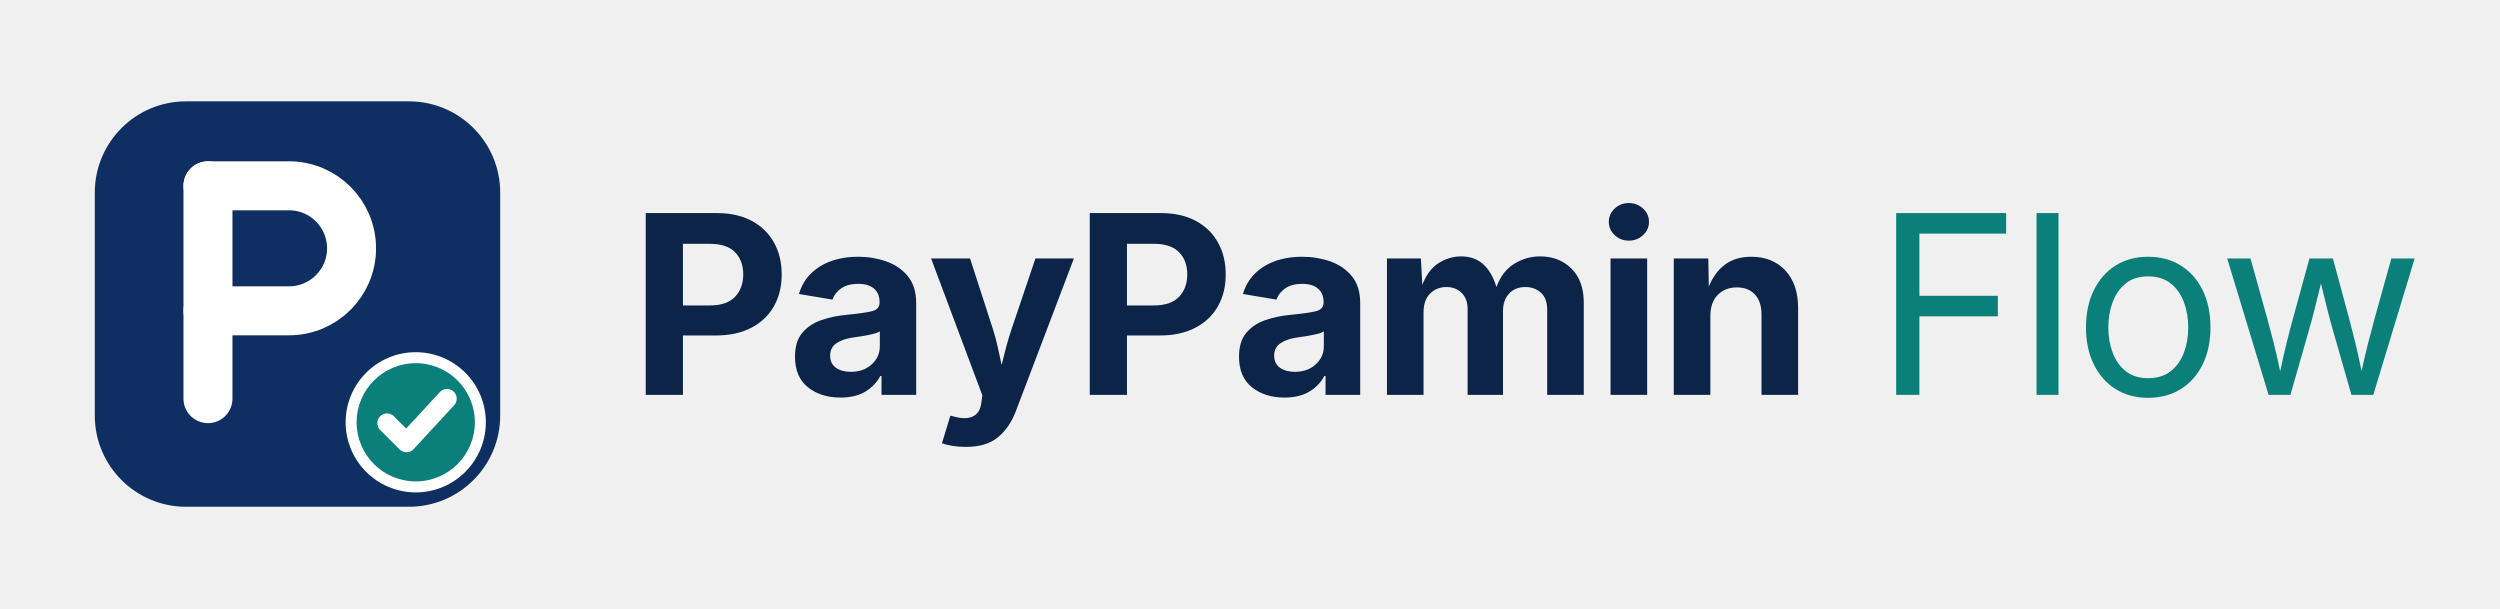
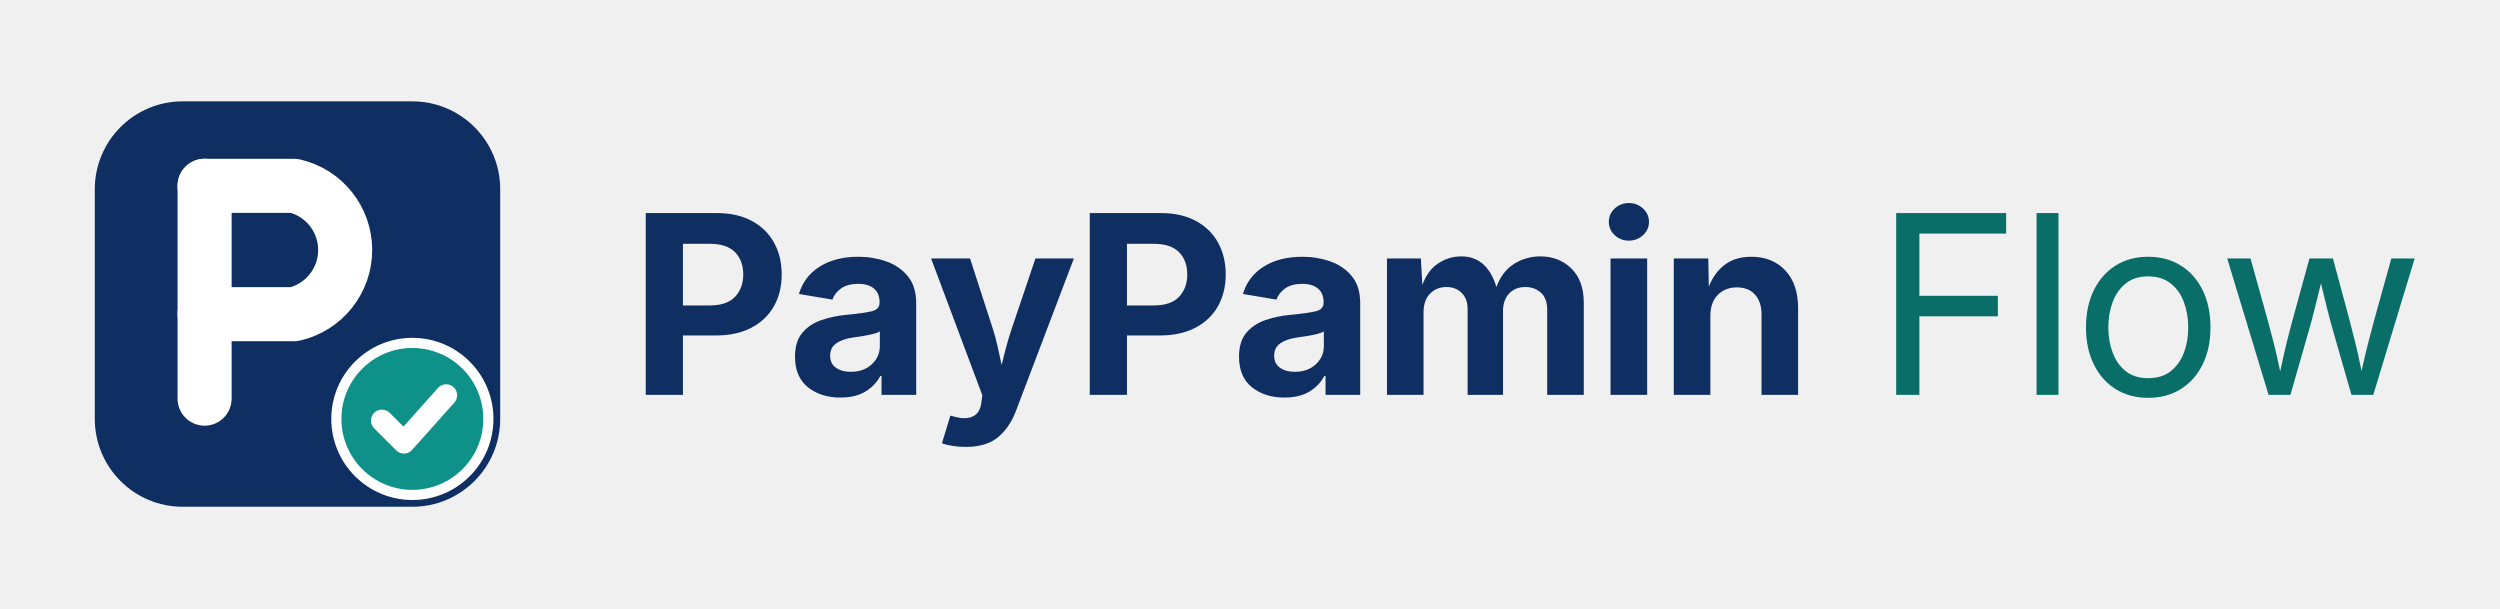
<svg xmlns="http://www.w3.org/2000/svg" width="740" height="180" viewBox="0 0 739.88 180" role="img" aria-labelledby="ppf-logo-title ppf-logo-desc">
  <g transform="translate(24 26.00) scale(0.25)">
-     <rect x="16" y="16" width="480" height="480" rx="108" fill="#0F2F63" />
-     <g fill="none" stroke="#FFFFFF" stroke-width="58" stroke-linecap="round" stroke-linejoin="round">
-       <path d="M150 116V368" />
-       <path d="M150 116H246A74 74 0 0 1 246 264H150" />
+     <rect x="16" y="16" width="480" height="480" rx="104" fill="#0F2F63" />
+     <g fill="none" stroke="#FFFFFF" stroke-width="64" stroke-linecap="round" stroke-linejoin="round">
+       <path d="M146 116V368" />
+       <path d="M146 116H252A78 78 0 0 1 252 268H146" />
    </g>
-     <circle cx="396" cy="396" r="83" fill="#FFFFFF" />
-     <circle cx="396" cy="396" r="70" fill="#0B7F79" />
-     <path d="M362 397L385 420L433 368" fill="none" stroke="#FFFFFF" stroke-width="23" stroke-linecap="round" stroke-linejoin="round" />
+     <circle cx="392" cy="392" r="96" fill="#FFFFFF" />
+     <circle cx="392" cy="392" r="84" fill="#0E9189" />
+     <path d="M356 394L382 420L432 364" fill="none" stroke="#FFFFFF" stroke-width="26" stroke-linecap="round" stroke-linejoin="round" />
  </g>
-   <path d="M4.88 0V-53.82H25.86Q32.01 -53.82 36.3 -51.49Q40.6 -49.16 42.86 -45.06Q45.12 -40.96 45.12 -35.65Q45.12 -30.31 42.82 -26.24Q40.53 -22.18 36.16 -19.89Q31.79 -17.59 25.61 -17.59H15.89V0ZM15.89 -26.48H23.84Q28.9 -26.48 31.32 -29.04Q33.74 -31.61 33.74 -35.65Q33.74 -39.74 31.32 -42.23Q28.9 -44.72 23.81 -44.72H15.89Z M62.5 0.79Q56.72 0.79 52.89 -2.26Q49.06 -5.31 49.06 -11.31Q49.06 -15.82 51.23 -18.39Q53.39 -20.95 56.86 -22.14Q60.33 -23.34 64.3 -23.7Q69.51 -24.2 71.8 -24.76Q74.09 -25.32 74.09 -27.31V-27.49Q74.09 -30.05 72.45 -31.46Q70.81 -32.87 67.77 -32.87Q64.63 -32.87 62.71 -31.52Q60.8 -30.16 60.15 -28.21L50.22 -29.87Q51.77 -35.11 56.41 -38Q61.05 -40.89 67.81 -40.89Q72.14 -40.89 76.06 -39.52Q79.98 -38.15 82.46 -35.13Q84.93 -32.11 84.93 -27.2V0H74.67V-5.6H74.31Q72.83 -2.78 69.9 -0.99Q66.98 0.79 62.5 0.79ZM65.57 -6.83Q69.36 -6.83 71.76 -9.03Q74.17 -11.23 74.17 -14.45V-18.82Q73.52 -18.35 72.05 -18.01Q70.59 -17.66 68.96 -17.39Q67.34 -17.12 66.15 -16.98Q63.15 -16.54 61.31 -15.28Q59.46 -14.02 59.46 -11.6Q59.46 -9.25 61.18 -8.04Q62.9 -6.83 65.57 -6.83Z M92.56 14.3 95.05 6.14 96.39 6.47Q99.67 7.37 101.77 6.34Q103.86 5.31 104.22 2.28L104.51 0.11L89.34 -40.39H100.87L107.66 -19.43Q108.49 -16.8 109.07 -14.18Q109.64 -11.56 110.22 -8.89Q110.87 -11.6 111.58 -14.21Q112.28 -16.83 113.15 -19.43L120.23 -40.39H131.61L114.45 4.77Q112.61 9.64 109.16 12.52Q105.71 15.39 99.64 15.39Q97.47 15.39 95.59 15.08Q93.71 14.77 92.56 14.3Z M136.31 0V-53.82H157.29Q163.44 -53.82 167.73 -51.49Q172.03 -49.16 174.29 -45.06Q176.55 -40.96 176.55 -35.65Q176.55 -30.31 174.25 -26.24Q171.96 -22.18 167.59 -19.89Q163.22 -17.59 157.04 -17.59H147.32V0ZM147.32 -26.48H155.27Q160.33 -26.48 162.75 -29.04Q165.17 -31.61 165.17 -35.65Q165.17 -39.74 162.75 -42.23Q160.33 -44.72 155.24 -44.72H147.32Z M193.93 0.79Q188.15 0.79 184.32 -2.26Q180.49 -5.31 180.49 -11.31Q180.49 -15.82 182.66 -18.39Q184.83 -20.95 188.29 -22.14Q191.76 -23.34 195.73 -23.7Q200.94 -24.2 203.23 -24.76Q205.52 -25.32 205.52 -27.31V-27.49Q205.52 -30.05 203.88 -31.46Q202.24 -32.87 199.2 -32.87Q196.06 -32.87 194.14 -31.52Q192.23 -30.16 191.58 -28.21L181.65 -29.87Q183.2 -35.11 187.84 -38Q192.48 -40.89 199.24 -40.89Q203.57 -40.89 207.49 -39.52Q211.41 -38.15 213.89 -35.13Q216.36 -32.11 216.36 -27.2V0H206.1V-5.6H205.74Q204.26 -2.78 201.33 -0.99Q198.41 0.79 193.93 0.79ZM197 -6.83Q200.79 -6.83 203.19 -9.03Q205.6 -11.23 205.6 -14.45V-18.82Q204.95 -18.35 203.48 -18.01Q202.02 -17.66 200.39 -17.39Q198.77 -17.12 197.58 -16.98Q194.58 -16.54 192.74 -15.28Q190.89 -14.02 190.89 -11.6Q190.89 -9.25 192.61 -8.04Q194.33 -6.83 197 -6.83Z M224.28 0V-40.39H234.32L234.75 -32.55Q236.38 -36.95 239.52 -38.98Q242.66 -41 246.28 -41Q253.93 -41 256.68 -31.93Q258.38 -36.59 261.93 -38.8Q265.49 -41 269.65 -41Q275.21 -41 278.88 -37.41Q282.54 -33.81 282.54 -27.24V0H271.71V-25.18Q271.71 -28.57 269.85 -30.25Q267.99 -31.93 265.28 -31.93Q262.21 -31.93 260.42 -29.98Q258.63 -28.03 258.63 -24.85V0H248.15V-25.47Q248.15 -28.43 246.4 -30.18Q244.65 -31.93 241.87 -31.93Q239.01 -31.93 237.06 -30Q235.11 -28.07 235.11 -24.42V0Z M290.46 0V-40.39H301.3V0ZM295.88 -45.66Q293.42 -45.66 291.69 -47.29Q289.95 -48.91 289.95 -51.22Q289.95 -53.53 291.69 -55.16Q293.42 -56.79 295.88 -56.79Q298.33 -56.79 300.09 -55.16Q301.84 -53.53 301.84 -51.22Q301.84 -48.91 300.09 -47.29Q298.33 -45.66 295.88 -45.66Z M320.01 -23.37V0H309.18V-40.39H319.4L319.54 -32.04Q321.24 -36.27 324.35 -38.58Q327.45 -40.89 332.11 -40.89Q338.4 -40.89 342.19 -36.85Q345.98 -32.8 345.98 -25.68V0H335.15V-23.81Q335.15 -27.56 333.22 -29.69Q331.28 -31.82 327.85 -31.82Q324.38 -31.82 322.2 -29.6Q320.01 -27.38 320.01 -23.37Z" fill="#0B2447" transform="translate(186.20 116.89)" />
-   <path d="M6.5 0V-53.82H39.05V-47.75H13.37V-29.33H36.59V-23.26H13.37V0Z M54.55 -53.82V0H48.05V-53.82Z M81.07 0.87Q75.58 0.87 71.44 -1.73Q67.31 -4.33 65 -9.03Q62.68 -13.73 62.68 -19.94Q62.68 -26.26 65 -30.98Q67.31 -35.69 71.44 -38.29Q75.58 -40.89 81.07 -40.89Q86.6 -40.89 90.75 -38.29Q94.91 -35.69 97.22 -30.98Q99.53 -26.26 99.53 -19.94Q99.53 -13.73 97.22 -9.03Q94.91 -4.33 90.75 -1.73Q86.6 0.87 81.07 0.87ZM81.07 -4.95Q85.15 -4.95 87.79 -7.04Q90.43 -9.14 91.69 -12.55Q92.95 -15.97 92.95 -19.94Q92.95 -23.95 91.69 -27.4Q90.43 -30.85 87.79 -32.96Q85.15 -35.08 81.07 -35.08Q77.02 -35.08 74.42 -32.96Q71.82 -30.85 70.56 -27.42Q69.29 -23.99 69.29 -19.94Q69.29 -15.97 70.56 -12.55Q71.82 -9.14 74.42 -7.04Q77.02 -4.95 81.07 -4.95Z M116.73 0 104.48 -40.39H111.38L116.29 -22.76Q117.16 -19.61 118.17 -15.7Q119.18 -11.78 120.16 -6.97Q121.14 -11.6 122.09 -15.5Q123.05 -19.4 123.99 -22.76L128.83 -40.39H135.77L140.53 -22.76Q141.4 -19.51 142.36 -15.62Q143.31 -11.74 144.25 -7.08Q145.27 -11.7 146.26 -15.59Q147.25 -19.47 148.16 -22.76L153.07 -40.39H159.97L147.72 0H141.26L136.02 -18.28Q135.01 -21.75 134.09 -25.43Q133.16 -29.12 132.23 -32.98Q131.32 -29.12 130.36 -25.39Q129.41 -21.67 128.43 -18.28L123.19 0Z" fill="#0B7F79" transform="translate(554.71 116.89)" />
+   <path d="M4.88 0V-53.82H25.86Q32.01 -53.82 36.3 -51.49Q40.6 -49.16 42.86 -45.06Q45.12 -40.96 45.12 -35.65Q45.12 -30.31 42.82 -26.24Q40.53 -22.18 36.16 -19.89Q31.79 -17.59 25.61 -17.59H15.89V0ZM15.89 -26.48H23.84Q28.9 -26.48 31.32 -29.04Q33.74 -31.61 33.74 -35.65Q33.74 -39.74 31.32 -42.23Q28.9 -44.72 23.81 -44.72H15.89Z M62.5 0.79Q56.72 0.79 52.89 -2.26Q49.06 -5.31 49.06 -11.31Q49.06 -15.82 51.23 -18.39Q53.39 -20.95 56.86 -22.14Q60.33 -23.34 64.3 -23.7Q69.51 -24.2 71.8 -24.76Q74.09 -25.32 74.09 -27.31V-27.49Q74.09 -30.05 72.45 -31.46Q70.81 -32.87 67.77 -32.87Q64.63 -32.87 62.71 -31.52Q60.8 -30.16 60.15 -28.21L50.22 -29.87Q51.77 -35.11 56.41 -38Q61.05 -40.89 67.81 -40.89Q72.14 -40.89 76.06 -39.52Q79.98 -38.15 82.46 -35.13Q84.93 -32.11 84.93 -27.2V0H74.67V-5.6H74.31Q72.83 -2.78 69.9 -0.99Q66.98 0.79 62.5 0.79ZM65.57 -6.83Q69.36 -6.83 71.76 -9.03Q74.17 -11.23 74.17 -14.45V-18.82Q73.52 -18.35 72.05 -18.01Q70.59 -17.66 68.96 -17.39Q67.34 -17.12 66.15 -16.98Q63.15 -16.54 61.31 -15.28Q59.46 -14.02 59.46 -11.6Q59.46 -9.25 61.18 -8.04Q62.9 -6.83 65.57 -6.83Z M92.56 14.3 95.05 6.14 96.39 6.47Q99.67 7.37 101.77 6.34Q103.86 5.31 104.22 2.28L104.51 0.11L89.34 -40.39H100.87L107.66 -19.43Q108.49 -16.8 109.07 -14.18Q109.64 -11.56 110.22 -8.89Q110.87 -11.6 111.58 -14.21Q112.28 -16.83 113.15 -19.43L120.23 -40.39H131.61L114.45 4.77Q112.61 9.64 109.16 12.52Q105.71 15.39 99.64 15.39Q97.47 15.39 95.59 15.08Q93.71 14.77 92.56 14.3Z M136.31 0V-53.82H157.29Q163.44 -53.82 167.73 -51.49Q172.03 -49.16 174.29 -45.06Q176.55 -40.96 176.55 -35.65Q176.55 -30.31 174.25 -26.24Q171.96 -22.18 167.59 -19.89Q163.22 -17.59 157.04 -17.59H147.32V0ZM147.32 -26.48H155.27Q160.33 -26.48 162.75 -29.04Q165.17 -31.61 165.17 -35.65Q165.17 -39.74 162.75 -42.23Q160.33 -44.72 155.24 -44.72H147.32Z M193.93 0.79Q188.15 0.79 184.32 -2.26Q180.49 -5.31 180.49 -11.31Q180.49 -15.82 182.66 -18.39Q184.83 -20.95 188.29 -22.14Q191.76 -23.34 195.73 -23.7Q200.94 -24.2 203.23 -24.76Q205.52 -25.32 205.52 -27.31V-27.49Q205.52 -30.05 203.88 -31.46Q202.24 -32.87 199.2 -32.87Q196.06 -32.87 194.14 -31.52Q192.23 -30.16 191.58 -28.21L181.65 -29.87Q183.2 -35.11 187.84 -38Q192.48 -40.89 199.24 -40.89Q203.57 -40.89 207.49 -39.52Q211.41 -38.15 213.89 -35.13Q216.36 -32.11 216.36 -27.2V0H206.1V-5.6H205.74Q204.26 -2.78 201.33 -0.99Q198.41 0.79 193.93 0.79ZM197 -6.83Q200.79 -6.83 203.19 -9.03Q205.6 -11.23 205.6 -14.45V-18.82Q204.95 -18.35 203.48 -18.01Q202.02 -17.66 200.39 -17.39Q198.77 -17.12 197.58 -16.98Q194.58 -16.54 192.74 -15.28Q190.89 -14.02 190.89 -11.6Q190.89 -9.25 192.61 -8.04Q194.33 -6.83 197 -6.83Z M224.28 0V-40.39H234.32L234.75 -32.55Q236.38 -36.95 239.52 -38.98Q242.66 -41 246.28 -41Q253.93 -41 256.68 -31.93Q258.38 -36.59 261.93 -38.8Q265.49 -41 269.65 -41Q275.21 -41 278.88 -37.41Q282.54 -33.81 282.54 -27.24V0H271.71V-25.18Q271.71 -28.57 269.85 -30.25Q267.99 -31.93 265.28 -31.93Q262.21 -31.93 260.42 -29.98Q258.63 -28.03 258.63 -24.85V0H248.15V-25.47Q248.15 -28.43 246.4 -30.18Q244.65 -31.93 241.87 -31.93Q239.01 -31.93 237.06 -30Q235.11 -28.07 235.11 -24.42V0Z M290.46 0V-40.39H301.3V0ZM295.88 -45.66Q293.42 -45.66 291.69 -47.29Q289.95 -48.91 289.95 -51.22Q289.95 -53.53 291.69 -55.16Q293.42 -56.79 295.88 -56.79Q298.33 -56.79 300.09 -55.16Q301.84 -53.53 301.84 -51.22Q301.84 -48.91 300.09 -47.29Q298.33 -45.66 295.88 -45.66Z M320.01 -23.37V0H309.18V-40.39H319.4L319.54 -32.04Q321.24 -36.27 324.35 -38.58Q327.45 -40.89 332.11 -40.89Q338.4 -40.89 342.19 -36.85Q345.98 -32.8 345.98 -25.68V0H335.15V-23.81Q335.15 -27.56 333.22 -29.69Q331.28 -31.82 327.85 -31.82Q324.38 -31.82 322.2 -29.6Q320.01 -27.38 320.01 -23.37Z" fill="#0F2F63" transform="translate(186.20 116.89)" />
+   <path d="M6.5 0V-53.82H39.05V-47.75H13.37V-29.33H36.59V-23.26H13.37V0Z M54.55 -53.82V0H48.05V-53.82Z M81.07 0.87Q75.58 0.87 71.44 -1.73Q67.31 -4.33 65 -9.03Q62.68 -13.73 62.68 -19.94Q62.68 -26.26 65 -30.98Q67.31 -35.69 71.44 -38.29Q75.58 -40.89 81.07 -40.89Q86.6 -40.89 90.75 -38.29Q94.91 -35.69 97.22 -30.98Q99.53 -26.26 99.53 -19.94Q99.53 -13.73 97.22 -9.03Q94.91 -4.33 90.75 -1.73Q86.6 0.87 81.07 0.87ZM81.07 -4.95Q85.15 -4.95 87.79 -7.04Q90.43 -9.14 91.69 -12.55Q92.95 -15.97 92.95 -19.94Q92.95 -23.95 91.69 -27.4Q90.43 -30.85 87.79 -32.96Q85.15 -35.08 81.07 -35.08Q77.02 -35.08 74.42 -32.96Q71.82 -30.85 70.56 -27.42Q69.29 -23.99 69.29 -19.94Q69.29 -15.97 70.56 -12.55Q71.82 -9.14 74.42 -7.04Q77.02 -4.95 81.07 -4.95Z M116.73 0 104.48 -40.39H111.38L116.29 -22.76Q117.16 -19.61 118.17 -15.7Q119.18 -11.78 120.16 -6.97Q121.14 -11.6 122.09 -15.5Q123.05 -19.4 123.99 -22.76L128.83 -40.39H135.77L140.53 -22.76Q141.4 -19.51 142.36 -15.62Q143.31 -11.74 144.25 -7.08Q145.27 -11.7 146.26 -15.59Q147.25 -19.47 148.16 -22.76L153.07 -40.39H159.97L147.72 0H141.26L136.02 -18.28Q135.01 -21.75 134.09 -25.43Q133.16 -29.12 132.23 -32.98Q131.32 -29.12 130.36 -25.39Q129.41 -21.67 128.43 -18.28L123.19 0Z" fill="#0A6E68" transform="translate(554.71 116.89)" />
</svg>
